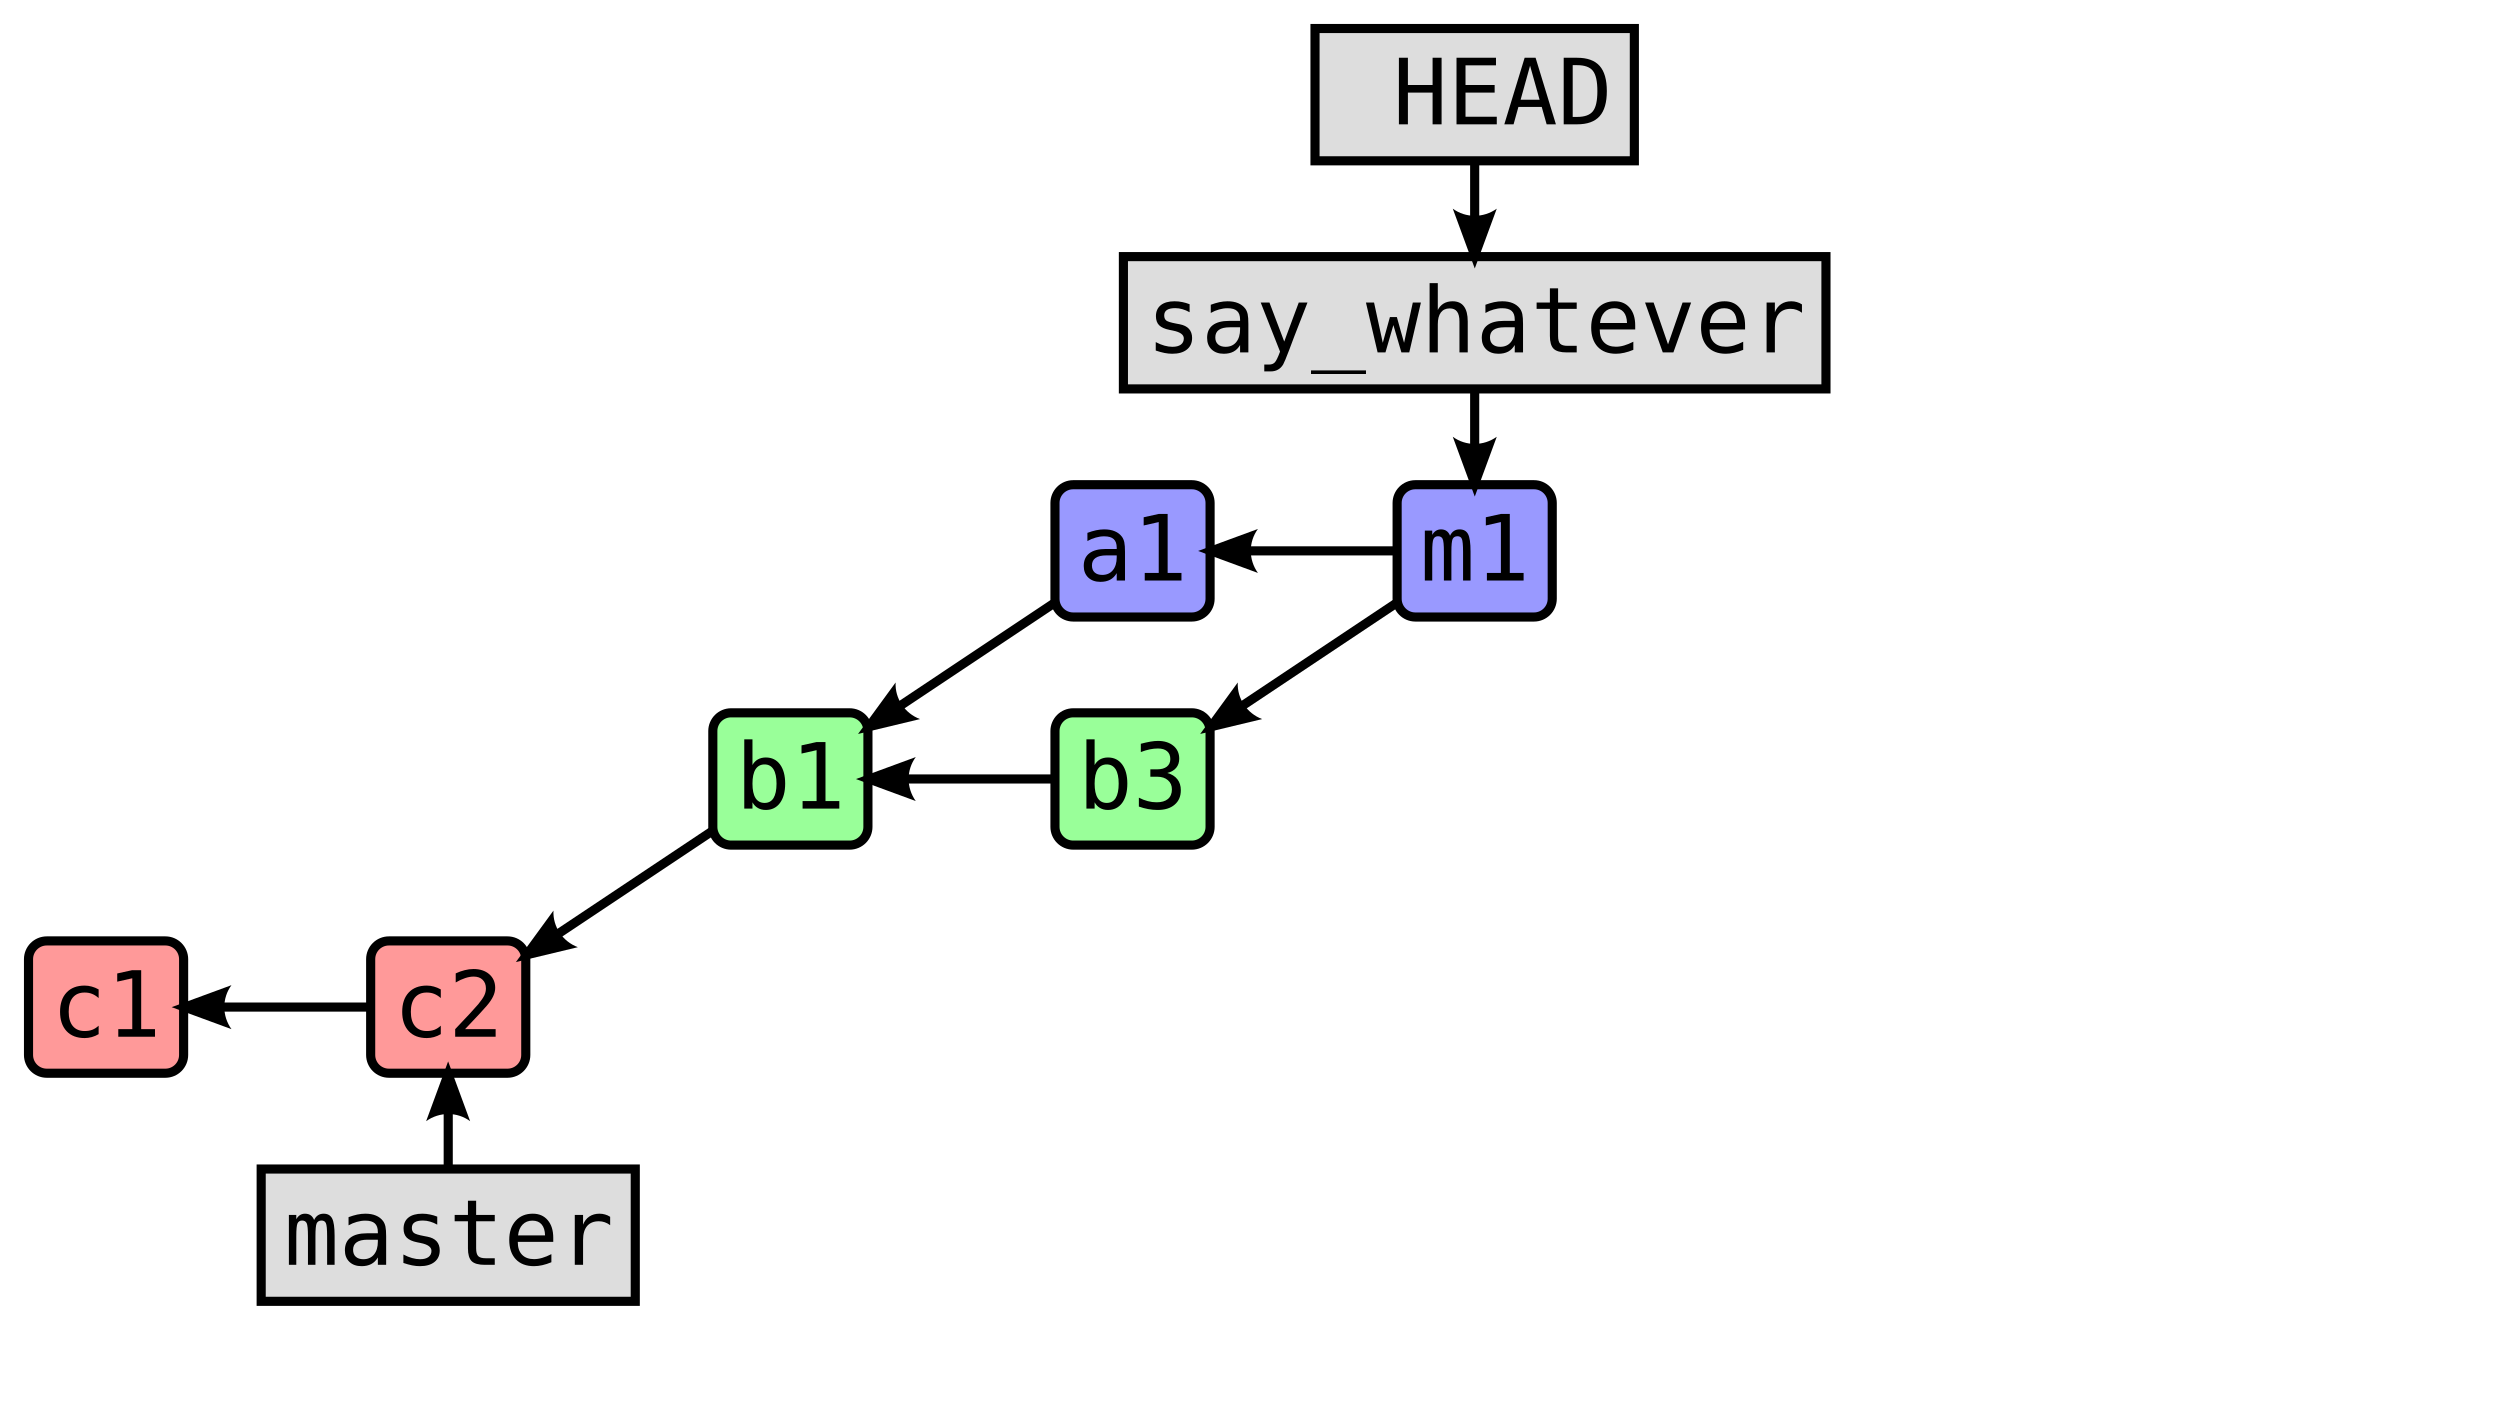
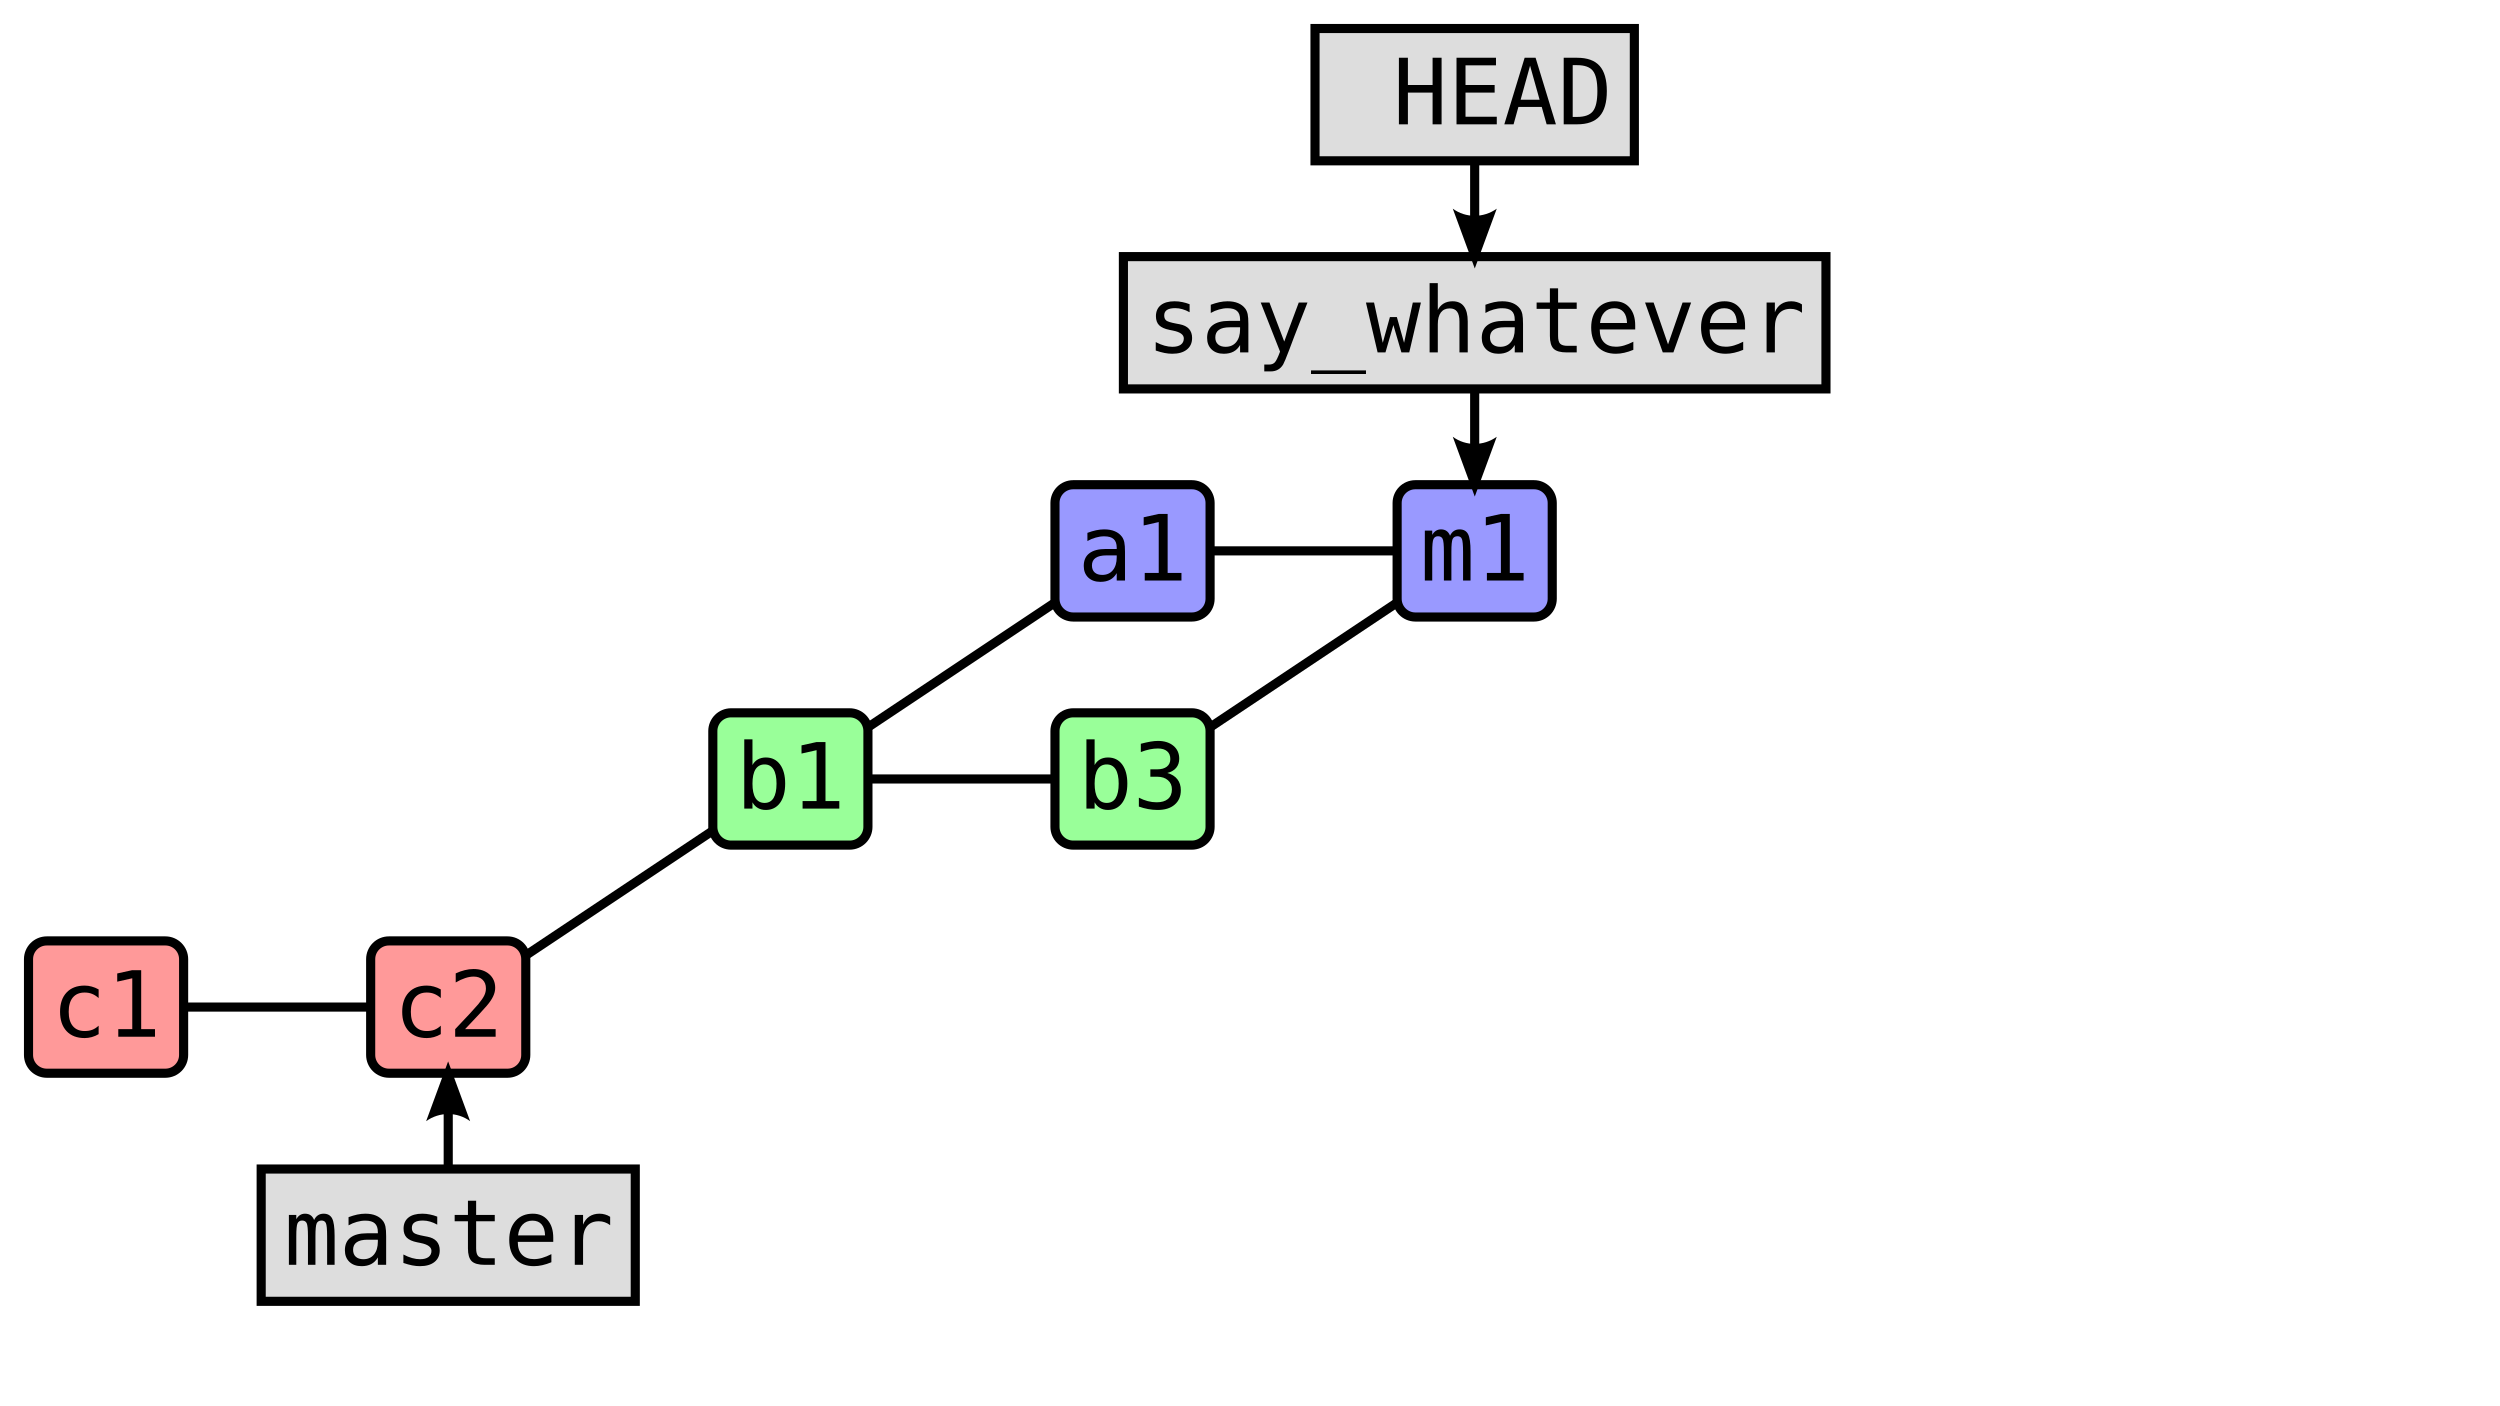
<svg xmlns="http://www.w3.org/2000/svg" width="438.4" height="246.4" id="svg2" version="1.1">
  <defs id="defs4">
    <marker orient="auto" refY="0.0" refX="0.0" id="Arrow2Mend" style="overflow:visible;">
      <path id="path3786" style="fill-rule:evenodd;stroke-width:0.625;stroke-linejoin:round;" d="M 8.719,4.034 L -2.207,0.016 L 8.719,-4.002 C 6.973,-1.63 6.983,1.616 8.719,4.034 z " transform="scale(0.6) rotate(180) translate(0,0)" />
    </marker>
  </defs>
  <g id="layer1">
    <rect style="fill:#ff9999;stroke:#000000;stroke-width:1.6;stroke-miterlimit:4;stroke-dasharray:none" id="rect2989" width="27.2" height="23.2" x="5" y="165" ry="3.2" />
    <text xml:space="preserve" style="font-size:16px;font-style:normal;font-weight:normal;line-height:125%;letter-spacing:0px;word-spacing:0px;fill:#000000;fill-opacity:1;stroke:none;font-family:DejaVu Sans Mono" x="9" y="181.8" id="text2985">
      <tspan id="tspan2987" x="9" y="181.8">c1</tspan>
    </text>
  </g>
  <g id="layer1">
    <rect style="fill:#ff9999;stroke:#000000;stroke-width:1.6;stroke-miterlimit:4;stroke-dasharray:none" id="rect2989" width="27.2" height="23.2" x="65" y="165" ry="3.2" />
    <text xml:space="preserve" style="font-size:16px;font-style:normal;font-weight:normal;line-height:125%;letter-spacing:0px;word-spacing:0px;fill:#000000;fill-opacity:1;stroke:none;font-family:DejaVu Sans Mono" x="69" y="181.8" id="text2985">
      <tspan id="tspan2987" x="69" y="181.8">c2</tspan>
    </text>
  </g>
-   <g id="layer1">
-     <path style="fill:none;stroke:#000000;stroke-width:1.6;stroke-linecap:butt;stroke-linejoin:miter;stroke-opacity:1;marker-end:url(#Arrow2Mend);stroke-miterlimit:4;stroke-dasharray:none" d="M 64.98,176.6 32.22,176.6" id="path2985" />
-   </g>
+   <line x1="64.98" y1="176.6" x2="32.22" y2="176.6" style="stroke:#000000; stroke-width:1.6; stroke-opacity:1.0" />
  <g id="layer1">
    <rect style="fill:#dddddd;stroke:#000000;stroke-width:1.6;stroke-miterlimit:4;stroke-dasharray:none" id="rect2989" width="65.6" height="23.2" x="45.8" y="205" ry="0" />
    <text xml:space="preserve" style="font-size:16px;font-style:normal;font-weight:normal;line-height:125%;letter-spacing:0px;word-spacing:0px;fill:#000000;fill-opacity:1;stroke:none;font-family:DejaVu Sans Mono" x="49.8" y="221.8" id="text2985">
      <tspan id="tspan2987" x="49.8" y="221.8">master</tspan>
    </text>
  </g>
  <g id="layer1">
    <path style="fill:none;stroke:#000000;stroke-width:1.6;stroke-linecap:butt;stroke-linejoin:miter;stroke-opacity:1;marker-end:url(#Arrow2Mend);stroke-miterlimit:4;stroke-dasharray:none" d="M 78.6,204.96 78.6,188.24" id="path2985" />
  </g>
  <g id="layer1">
    <rect style="fill:#99ff99;stroke:#000000;stroke-width:1.6;stroke-miterlimit:4;stroke-dasharray:none" id="rect2989" width="27.2" height="23.2" x="125" y="125" ry="3.2" />
    <text xml:space="preserve" style="font-size:16px;font-style:normal;font-weight:normal;line-height:125%;letter-spacing:0px;word-spacing:0px;fill:#000000;fill-opacity:1;stroke:none;font-family:DejaVu Sans Mono" x="129" y="141.8" id="text2985">
      <tspan id="tspan2987" x="129" y="141.8">b1</tspan>
    </text>
  </g>
-   <g id="layer1">
-     <path style="fill:none;stroke:#000000;stroke-width:1.6;stroke-linecap:butt;stroke-linejoin:miter;stroke-opacity:1;marker-end:url(#Arrow2Mend);stroke-miterlimit:4;stroke-dasharray:none" d="M 124.98,145.68 92.22,167.52" id="path2985" />
-   </g>
+   <line x1="124.98" y1="145.68" x2="92.22" y2="167.52" style="stroke:#000000; stroke-width:1.6; stroke-opacity:1.0" />
  <g id="layer1">
    <rect style="fill:#9999ff;stroke:#000000;stroke-width:1.6;stroke-miterlimit:4;stroke-dasharray:none" id="rect2989" width="27.2" height="23.2" x="185" y="85" ry="3.2" />
    <text xml:space="preserve" style="font-size:16px;font-style:normal;font-weight:normal;line-height:125%;letter-spacing:0px;word-spacing:0px;fill:#000000;fill-opacity:1;stroke:none;font-family:DejaVu Sans Mono" x="189" y="101.8" id="text2985">
      <tspan id="tspan2987" x="189" y="101.8">a1</tspan>
    </text>
  </g>
-   <g id="layer1">
-     <path style="fill:none;stroke:#000000;stroke-width:1.6;stroke-linecap:butt;stroke-linejoin:miter;stroke-opacity:1;marker-end:url(#Arrow2Mend);stroke-miterlimit:4;stroke-dasharray:none" d="M 184.98,105.68 152.22,127.52" id="path2985" />
-   </g>
+   <line x1="184.98" y1="105.68" x2="152.22" y2="127.52" style="stroke:#000000; stroke-width:1.6; stroke-opacity:1.0" />
  <g id="layer1">
    <rect style="fill:#99ff99;stroke:#000000;stroke-width:1.6;stroke-miterlimit:4;stroke-dasharray:none" id="rect2989" width="27.2" height="23.2" x="185" y="125" ry="3.2" />
    <text xml:space="preserve" style="font-size:16px;font-style:normal;font-weight:normal;line-height:125%;letter-spacing:0px;word-spacing:0px;fill:#000000;fill-opacity:1;stroke:none;font-family:DejaVu Sans Mono" x="189" y="141.8" id="text2985">
      <tspan id="tspan2987" x="189" y="141.8">b3</tspan>
    </text>
  </g>
-   <g id="layer1">
-     <path style="fill:none;stroke:#000000;stroke-width:1.6;stroke-linecap:butt;stroke-linejoin:miter;stroke-opacity:1;marker-end:url(#Arrow2Mend);stroke-miterlimit:4;stroke-dasharray:none" d="M 184.98,136.6 152.22,136.6" id="path2985" />
-   </g>
+   <line x1="184.98" y1="136.6" x2="152.22" y2="136.6" style="stroke:#000000; stroke-width:1.6; stroke-opacity:1.0" />
  <g id="layer1">
    <rect style="fill:#9999ff;stroke:#000000;stroke-width:1.6;stroke-miterlimit:4;stroke-dasharray:none" id="rect2989" width="27.2" height="23.2" x="245" y="85" ry="3.2" />
    <text xml:space="preserve" style="font-size:16px;font-style:normal;font-weight:normal;line-height:125%;letter-spacing:0px;word-spacing:0px;fill:#000000;fill-opacity:1;stroke:none;font-family:DejaVu Sans Mono" x="249" y="101.8" id="text2985">
      <tspan id="tspan2987" x="249" y="101.8">m1</tspan>
    </text>
  </g>
-   <g id="layer1">
-     <path style="fill:none;stroke:#000000;stroke-width:1.6;stroke-linecap:butt;stroke-linejoin:miter;stroke-opacity:1;marker-end:url(#Arrow2Mend);stroke-miterlimit:4;stroke-dasharray:none" d="M 244.98,96.6 212.22,96.6" id="path2985" />
-   </g>
-   <g id="layer1">
-     <path style="fill:none;stroke:#000000;stroke-width:1.6;stroke-linecap:butt;stroke-linejoin:miter;stroke-opacity:1;marker-end:url(#Arrow2Mend);stroke-miterlimit:4;stroke-dasharray:none" d="M 244.98,105.68 212.22,127.52" id="path2985" />
-   </g>
+   <line x1="244.98" y1="96.6" x2="212.22" y2="96.6" style="stroke:#000000; stroke-width:1.6; stroke-opacity:1.0" />
+   <line x1="244.98" y1="105.68" x2="212.22" y2="127.52" style="stroke:#000000; stroke-width:1.6; stroke-opacity:1.0" />
  <g id="layer1">
    <rect style="fill:#dddddd;stroke:#000000;stroke-width:1.6;stroke-miterlimit:4;stroke-dasharray:none" id="rect2989" width="123.2" height="23.2" x="197" y="45" ry="0" />
    <text xml:space="preserve" style="font-size:16px;font-style:normal;font-weight:normal;line-height:125%;letter-spacing:0px;word-spacing:0px;fill:#000000;fill-opacity:1;stroke:none;font-family:DejaVu Sans Mono" x="201" y="61.8" id="text2985">
      <tspan id="tspan2987" x="201" y="61.8">say_whatever</tspan>
    </text>
  </g>
  <g id="layer1">
    <path style="fill:none;stroke:#000000;stroke-width:1.6;stroke-linecap:butt;stroke-linejoin:miter;stroke-opacity:1;marker-end:url(#Arrow2Mend);stroke-miterlimit:4;stroke-dasharray:none" d="M 258.6,68.24 258.6,84.96" id="path2985" />
  </g>
  <g id="layer1">
    <rect style="fill:#dddddd;stroke:#000000;stroke-width:1.6;stroke-miterlimit:4;stroke-dasharray:none" id="rect2989" width="56" height="23.2" x="230.6" y="5" ry="0" />
    <text xml:space="preserve" style="font-size:16px;font-style:normal;font-weight:normal;line-height:125%;letter-spacing:0px;word-spacing:0px;fill:#000000;fill-opacity:1;stroke:none;font-family:DejaVu Sans Mono" x="234.6" y="21.8" id="text2985">
      <tspan id="tspan2987" x="234.6" y="21.8"> HEAD</tspan>
    </text>
  </g>
  <g id="layer1">
    <path style="fill:none;stroke:#000000;stroke-width:1.6;stroke-linecap:butt;stroke-linejoin:miter;stroke-opacity:1;marker-end:url(#Arrow2Mend);stroke-miterlimit:4;stroke-dasharray:none" d="M 258.6,28.24 258.6,44.96" id="path2985" />
  </g>
</svg>
